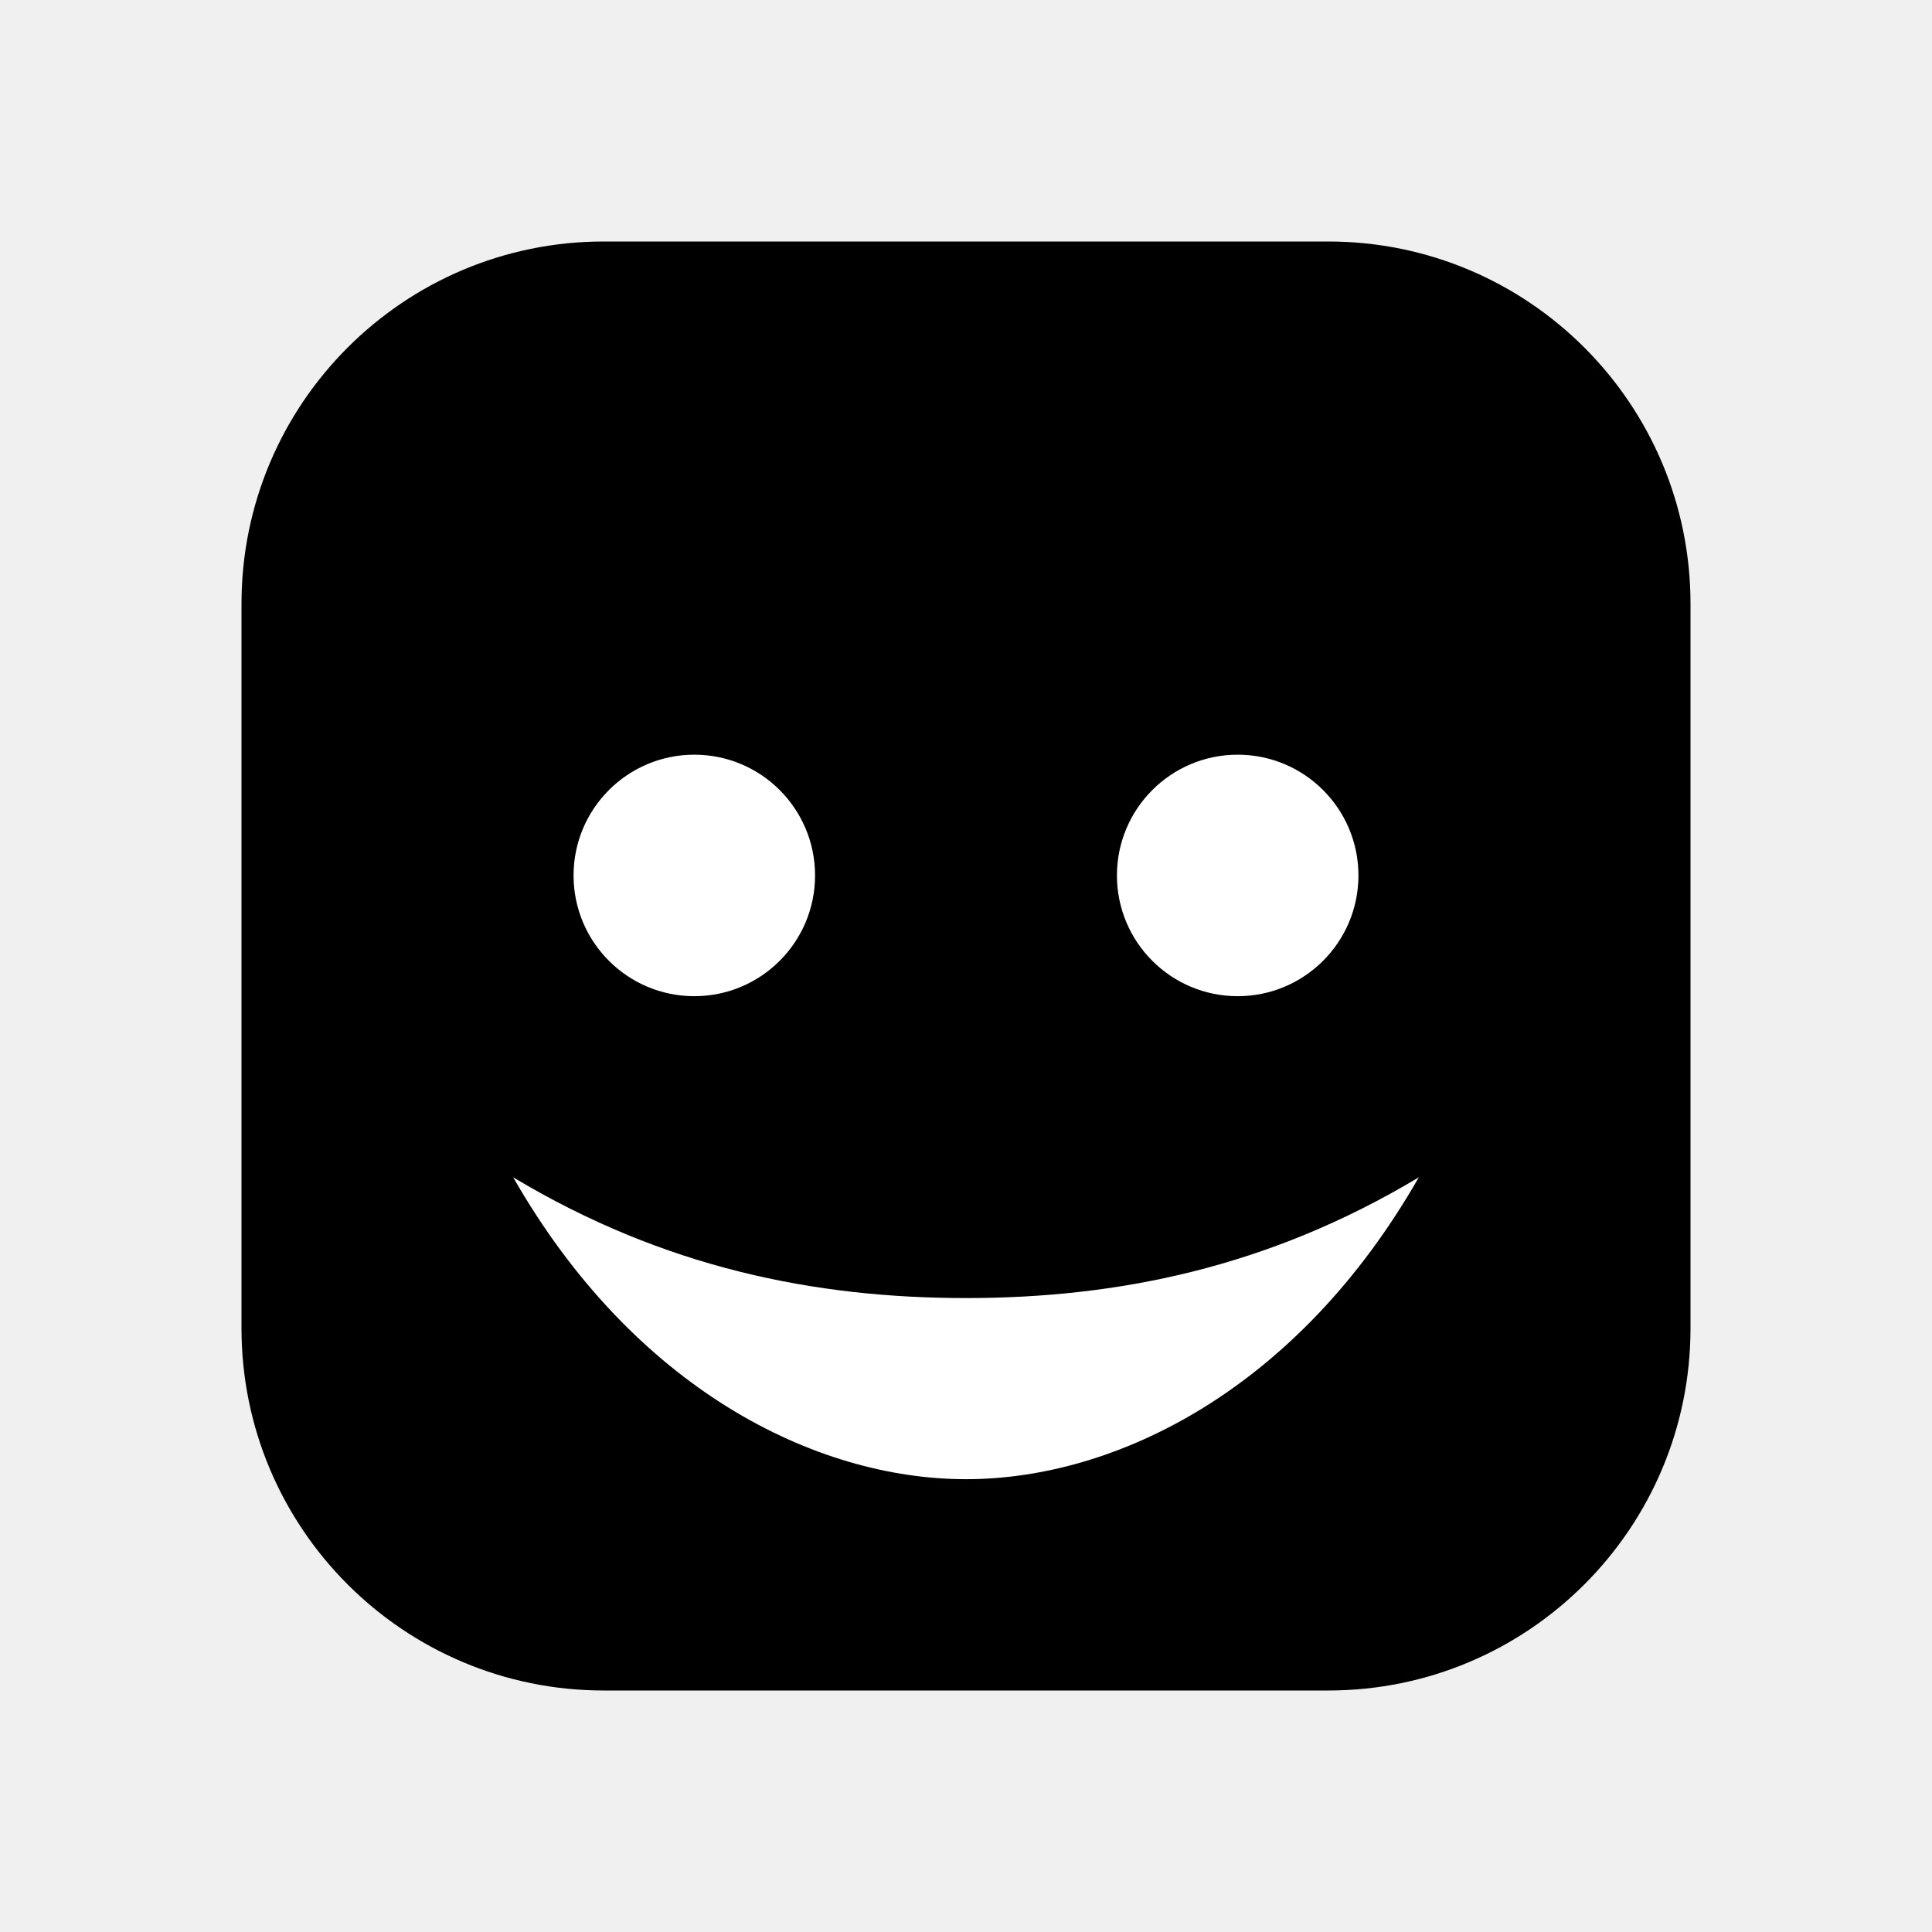
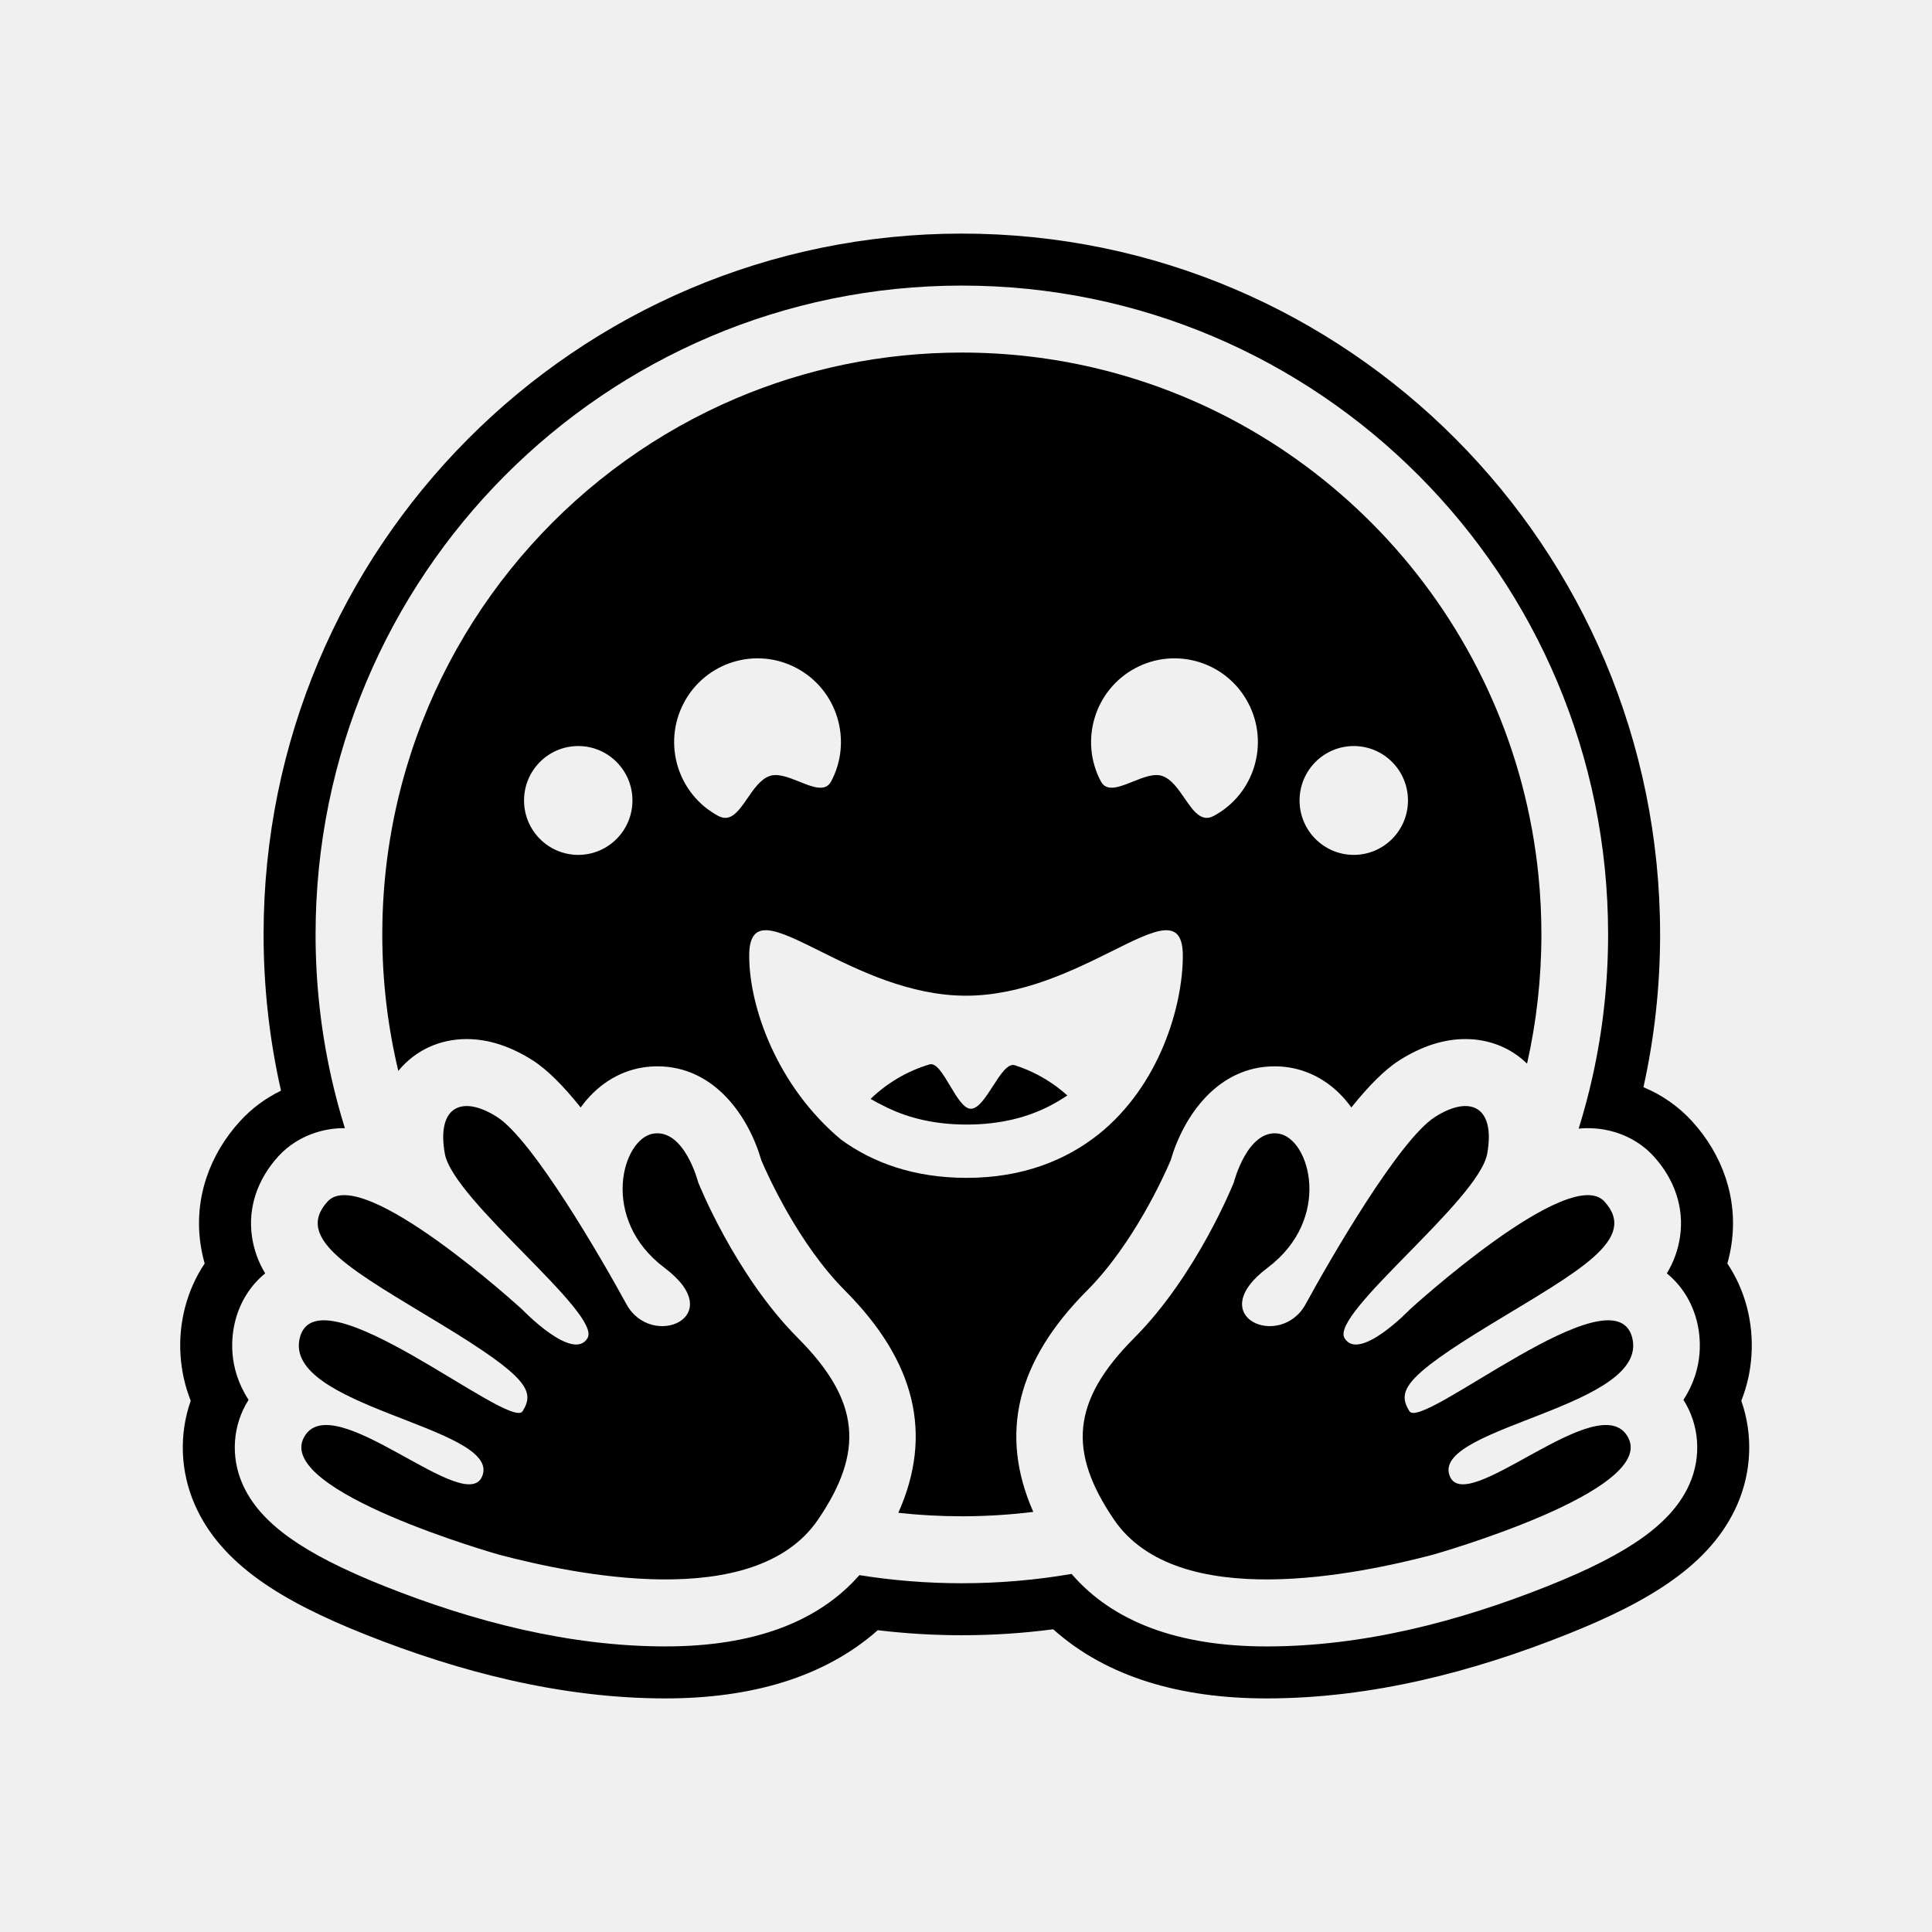
- <svg xmlns="http://www.w3.org/2000/svg" viewBox="0 0 64 64" fill="currentColor">
-   <rect x="8" y="8" width="48" height="48" rx="12" />
-   <circle cx="23" cy="29" r="4" fill="white" />
-   <circle cx="41" cy="29" r="4" fill="white" />
-   <path d="M17 39c4 7 10 10 15 10s11-3 15-10c-5 3-10 4-15 4s-10-1-15-4Z" fill="white" />
+ <svg xmlns="http://www.w3.org/2000/svg" viewBox="0 0 1500 1500" fill="currentColor">
+   <path fill-rule="evenodd" clip-rule="evenodd" d="M1348.72 1168.37C1360.03 1142.67 1361.13 1113.74 1351.94 1087.55C1361.08 1064.58 1362.52 1038.87 1356.33 1014.97C1353.1 1002.63 1347.95 991.175 1341.12 980.965C1342.52 976.029 1343.6 970.929 1344.36 965.659C1349.44 930.378 1337.38 896.408 1313.59 870.403C1302.83 858.64 1289.91 849.894 1275.97 844.105C1284.44 805.888 1288.9 766.185 1288.9 725.475C1288.9 425.12 1046.33 181.36 746.772 181.36C447.213 181.36 204.644 425.12 204.644 725.475C204.644 767.136 209.317 807.743 218.176 846.781C206.46 852.482 195.618 860.354 186.431 870.403C162.65 896.406 150.585 930.384 155.658 965.659C156.415 970.926 157.505 976.031 158.904 980.965C152.074 991.175 146.922 1002.63 143.692 1014.97C137.445 1038.82 138.958 1064.63 148.078 1087.54C138.888 1113.74 139.992 1142.68 151.301 1168.37C171.605 1214.49 218.813 1243.21 283.614 1269C355.654 1297.68 435.229 1318.64 516.715 1318.64C582.532 1318.64 639.737 1302.62 681.509 1265.68C702.919 1268.26 724.699 1269.59 746.772 1269.59C770.797 1269.59 794.475 1268.02 817.706 1264.97C859.527 1302.39 917.048 1318.64 983.305 1318.64C1065.11 1318.64 1144.1 1297.79 1216.41 1269C1281.21 1243.21 1328.42 1214.49 1348.72 1168.37ZM1201.48 1231.5C1265.52 1206.01 1298.5 1182.26 1311.77 1152.11C1321.11 1130.89 1319.46 1106.41 1307.02 1086.84C1323.52 1061.54 1320.36 1036.98 1317.28 1025.19C1313.34 1010.15 1305.2 997.644 1294.14 988.661C1299.38 979.912 1302.89 970.461 1304.41 959.918C1307.59 937.779 1300.28 915.653 1283.81 897.648C1278.56 891.903 1272.36 887.26 1265.59 883.763C1253.45 877.49 1239.44 874.904 1225.67 876.26C1229.83 862.94 1233.45 849.38 1236.51 835.609C1244.38 800.161 1248.53 763.306 1248.53 725.476C1248.53 447.262 1023.89 221.726 746.772 221.726C469.656 221.726 245.01 447.262 245.01 725.476C245.01 763.44 249.193 800.424 257.122 835.988C260.135 849.506 263.69 862.818 267.762 875.901C254.074 875.791 240.392 879.604 228.93 886.961C224.276 889.948 219.988 893.519 216.214 897.648C199.743 915.653 192.427 937.779 195.613 959.918C197.128 970.461 200.637 979.912 205.881 988.661C194.823 997.644 186.678 1010.15 182.742 1025.19C179.66 1036.98 176.501 1061.54 192.997 1086.84C180.564 1106.41 178.908 1130.89 188.245 1152.11C201.517 1182.26 234.498 1206.01 298.542 1231.5C367.636 1259 441.978 1278.27 516.715 1278.27C584.432 1278.27 634.963 1259.67 667.239 1222.93C693.142 1227.07 719.707 1229.23 746.772 1229.23C775.811 1229.23 804.275 1226.75 831.964 1221.99C864.201 1259.36 915.014 1278.28 983.305 1278.28C1058.36 1278.28 1132.11 1259.11 1201.48 1231.5Z" />
+   <path d="M635.221 1179.69C670.856 1127.23 668.331 1087.85 619.437 1038.79C570.542 989.739 542.081 917.979 542.081 917.979C542.081 917.979 531.45 876.301 507.236 880.136C483.022 883.971 465.244 946.254 515.964 984.357C566.684 1022.45 505.864 1048.33 486.35 1012.55C466.836 976.778 413.552 884.803 385.92 867.214C358.3 849.625 338.851 859.479 345.365 895.736C351.878 931.993 467.393 1019.87 456.154 1038.89C444.914 1057.9 405.304 1016.55 405.304 1016.55C405.304 1016.55 281.359 903.302 254.374 932.812C227.389 962.322 274.846 987.048 342.477 1028.15C410.121 1069.25 415.365 1080.1 405.77 1095.65C396.162 1111.2 246.864 984.825 232.84 1038.4C218.83 1091.97 385.208 1107.52 374.939 1144.5C364.671 1181.5 257.741 1074.5 235.87 1116.19C213.987 1157.89 386.762 1206.89 388.16 1207.25C443.969 1221.79 585.705 1252.59 635.221 1179.69Z" />
+   <path d="M864.806 1179.69C829.171 1127.23 831.696 1087.85 880.591 1038.79C929.485 989.739 957.946 917.979 957.946 917.979C957.946 917.979 968.577 876.301 992.791 880.136C1017.01 883.971 1034.78 946.254 984.064 984.357C933.344 1022.45 994.164 1048.33 1013.68 1012.55C1033.19 976.778 1086.47 884.803 1114.11 867.214C1141.73 849.625 1161.18 859.479 1154.66 895.736C1148.15 931.993 1032.63 1019.87 1043.87 1038.89C1055.11 1057.9 1094.72 1016.55 1094.72 1016.55C1094.72 1016.55 1218.67 903.302 1245.65 932.812C1272.64 962.322 1225.18 987.048 1157.55 1028.15C1089.91 1069.25 1084.66 1080.1 1094.26 1095.65C1103.87 1111.2 1253.16 984.825 1267.19 1038.4C1281.2 1091.97 1114.82 1107.52 1125.09 1144.5C1135.36 1181.5 1242.29 1074.5 1264.16 1116.19C1286.04 1157.89 1113.27 1206.89 1111.87 1207.25C1056.06 1221.79 914.322 1252.59 864.806 1179.69Z" />
+   <path d="M675.913 853.201C679.674 855.39 683.766 857.524 688.891 860.001C705.59 868.074 725.878 873.106 750.564 873.106C777.366 873.106 799.015 867.175 816.53 857.819C821.193 855.328 825.305 852.779 828.701 850.52C818.286 841.142 806.116 833.688 792.747 828.717C791.172 828.131 789.58 827.58 787.973 827.064C782.46 825.295 776.761 834.148 770.915 843.232C765.317 851.929 759.582 860.838 753.744 860.838C748.268 860.838 742.882 851.802 737.615 842.964C732.157 833.804 726.824 824.857 721.649 826.403C704.266 831.599 688.648 840.906 675.913 853.201Z" />
+   <path fill-rule="evenodd" clip-rule="evenodd" d="M849.695 285.599C816.641 277.833 782.184 273.727 746.772 273.727C684.644 273.727 625.458 286.368 571.624 309.227C448.998 361.299 354.15 466.394 315.593 595.883C303.37 636.933 296.805 680.435 296.805 725.476C296.805 761.974 301.116 797.461 309.255 831.452C309.366 831.317 309.477 831.183 309.587 831.05C322.652 815.372 341.389 806.727 362.353 806.727C379.135 806.727 396.395 812.304 413.669 823.302C425.128 830.608 437.792 843.556 450.832 859.832C462.913 843.01 479.824 831.83 499.169 828.775C502.872 828.19 506.628 827.891 510.344 827.891H510.357C554.525 827.891 581.096 866.358 591.144 900.964C596.129 912.651 620.058 965.899 656.056 1002.01C710.873 1057.01 724.595 1113.75 697.461 1174.54C713.655 1176.32 730.108 1177.23 746.772 1177.23C747.445 1177.23 748.117 1177.22 748.789 1177.22L749.307 1177.22L750.29 1177.21C767.865 1177.08 785.2 1175.93 802.241 1173.83C775.534 1113.31 789.363 1056.8 843.964 1002.01C879.962 965.899 903.891 912.651 908.876 900.964C918.924 866.358 945.495 827.891 989.663 827.891H989.676C993.392 827.891 997.147 828.19 1000.85 828.775C1020.2 831.83 1037.11 843.01 1049.19 859.832C1062.23 843.556 1074.89 830.608 1086.35 823.302C1103.62 812.304 1120.89 806.727 1137.67 806.727C1156.17 806.727 1172.94 813.46 1185.6 825.819C1192.89 793.547 1196.74 759.963 1196.74 725.476C1196.74 709.883 1195.95 694.474 1194.42 679.288C1174.88 486.115 1034.11 328.922 849.695 285.599ZM652.93 884.744C603.394 843.337 581.677 781.979 581.677 742.068C581.677 711.101 602.797 721.605 636.467 738.35C666.402 753.238 706.256 773.059 750.01 773.059C793.763 773.059 833.618 753.238 863.553 738.35C897.223 721.605 918.343 711.101 918.343 742.068C918.343 780.4 900.71 842.529 852.745 880.809C827.567 900.728 794.093 914.485 750.509 914.485C709.56 914.485 677.534 902.691 652.93 884.744ZM919.726 619.809C914.761 612.591 909.541 605.002 902.523 602.514C896.04 600.216 887.549 603.626 879.395 606.901C868.994 611.078 859.142 615.035 854.701 606.649C837.914 574.953 849.899 535.595 881.471 518.742C913.042 501.889 952.244 513.922 969.031 545.618C985.818 577.315 973.833 616.672 942.261 633.525C932.68 638.64 926.437 629.564 919.726 619.809ZM597.494 602.514C590.477 605.002 585.256 612.591 580.291 619.809C573.581 629.564 567.337 638.64 557.756 633.525C526.185 616.672 514.2 577.315 530.986 545.618C547.773 513.922 586.975 501.889 618.547 518.742C650.118 535.595 662.103 574.953 645.317 606.649C640.876 615.035 631.023 611.078 620.623 606.901C612.468 603.626 603.977 600.216 597.494 602.514ZM1093.15 621.477C1093.15 644.811 1074.31 663.727 1051.07 663.727C1027.83 663.727 1008.98 644.811 1008.98 621.477C1008.98 598.143 1027.83 579.227 1051.07 579.227C1074.31 579.227 1093.15 598.143 1093.15 621.477ZM448.95 663.727C472.192 663.727 491.033 644.811 491.033 621.477C491.033 598.143 472.192 579.227 448.95 579.227C425.708 579.227 406.866 598.143 406.866 621.477C406.866 644.811 425.708 663.727 448.95 663.727Z" />
</svg>
